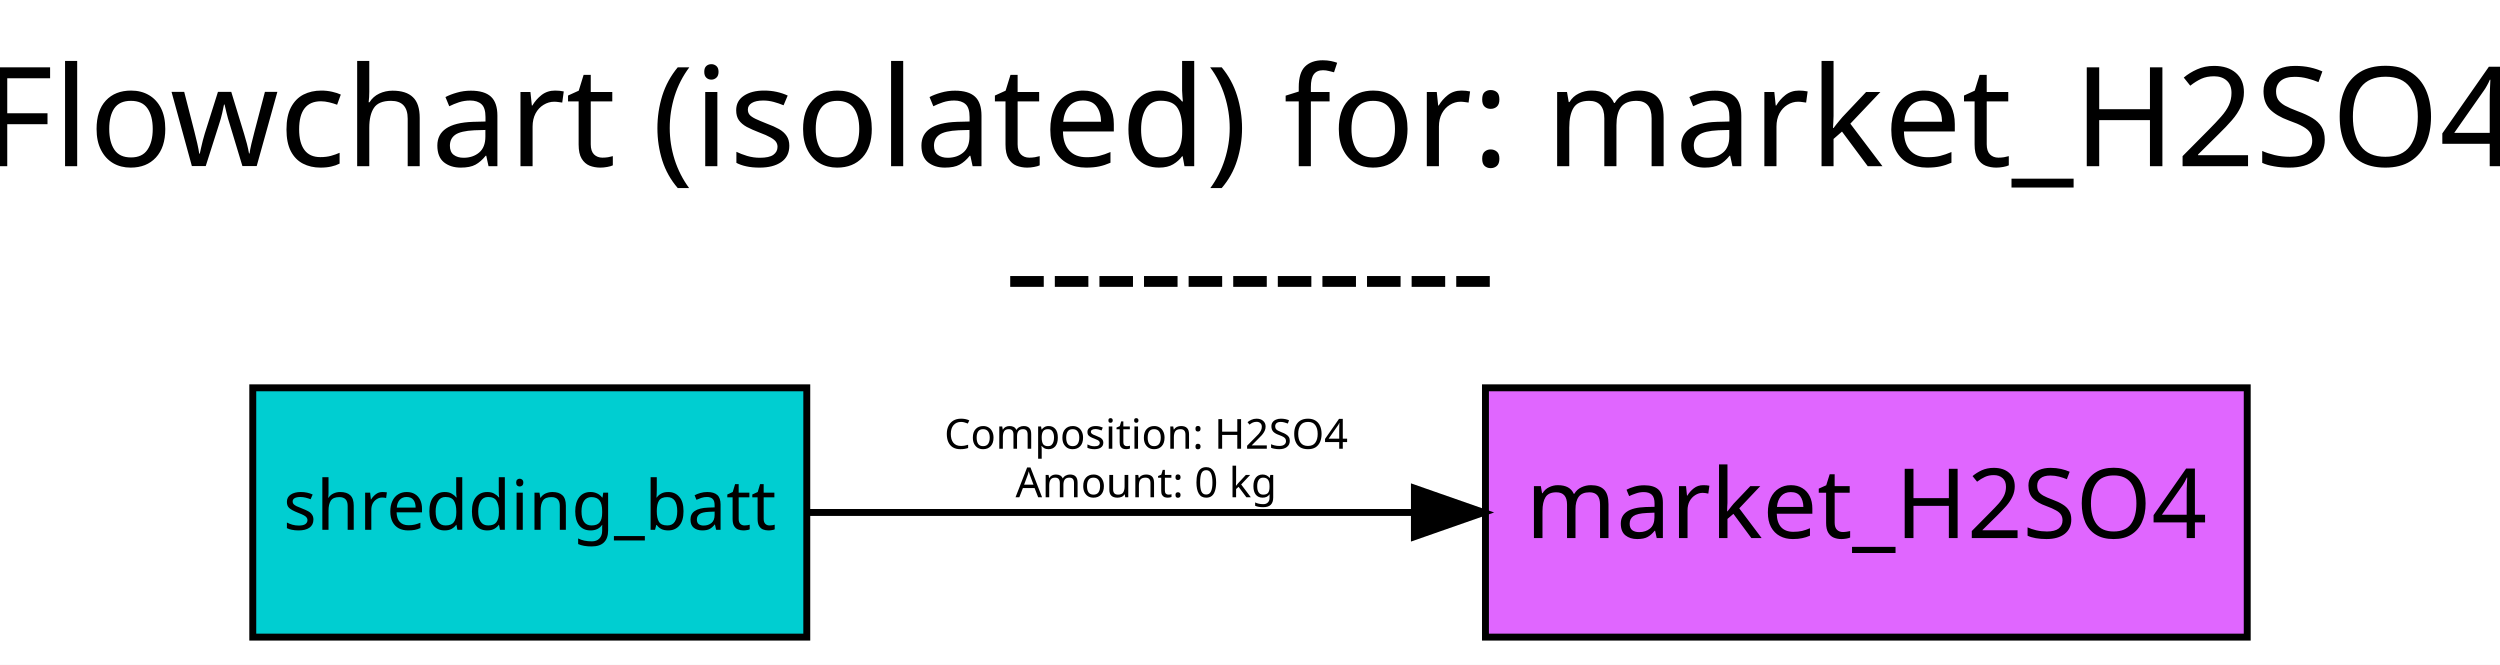
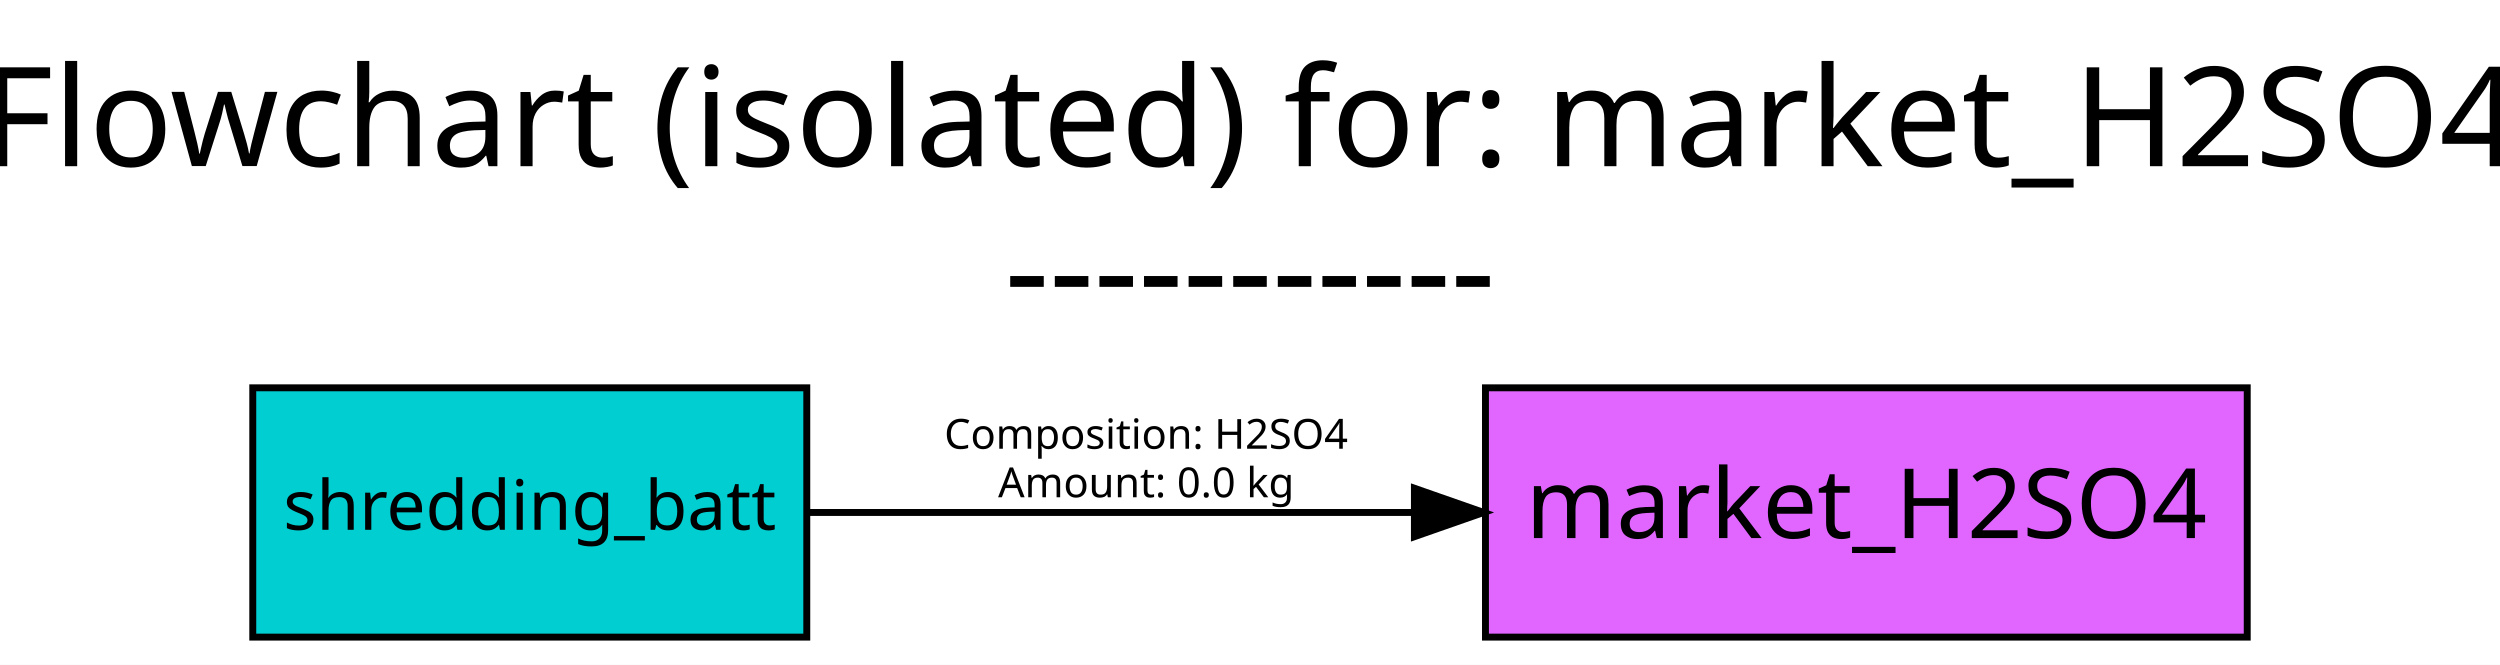
<svg xmlns="http://www.w3.org/2000/svg" width="361pt" height="96pt" viewBox="0.00 0.00 361.00 96.00">
  <g id="graph0" class="graph" transform="scale(1 1) rotate(0) translate(4 92)">
    <polygon fill="white" stroke="transparent" points="-4,4 -4,-92 357,-92 357,4 -4,4" />
    <text text-anchor="middle" x="176.5" y="-68" font-family="Cabin" font-size="20.00">Flowchart (isolated) for: market_H2SO4</text>
    <text text-anchor="middle" x="176.5" y="-46" font-family="Cabin" font-size="20.00">-----------</text>
    <g id="node1" class="node">
      <polygon fill="#e066ff" stroke="black" points="320.5,-36 210.5,-36 210.5,0 320.5,0 320.5,-36" />
      <text text-anchor="middle" x="265.5" y="-14.3" font-family="Cabin" font-size="14.00">market_H2SO4</text>
    </g>
    <g id="node2" class="node">
      <polygon fill="darkturquoise" stroke="black" points="112.5,-36 32.5,-36 32.5,0 112.5,0 112.5,-36" />
      <text text-anchor="middle" x="72.5" y="-15.5" font-family="Cabin" font-size="10.00">shredding_batt</text>
    </g>
    <g id="edge1" class="edge">
      <path fill="none" stroke="black" d="M112.61,-18C137.8,-18 171.14,-18 200.17,-18" />
      <polygon fill="black" stroke="black" points="200.24,-21.5 210.24,-18 200.24,-14.5 200.24,-21.5" />
      <text text-anchor="middle" x="161.5" y="-27.2" font-family="Cabin" font-size="6.00">Composition: H2SO4</text>
-       <text text-anchor="middle" x="161.5" y="-20.2" font-family="Cabin" font-size="6.00">Amount: 0 kg</text>
+       <text text-anchor="middle" x="161.5" y="-20.2" font-family="Cabin" font-size="6.00">Amount: 0.0 kg</text>
    </g>
  </g>
</svg>
